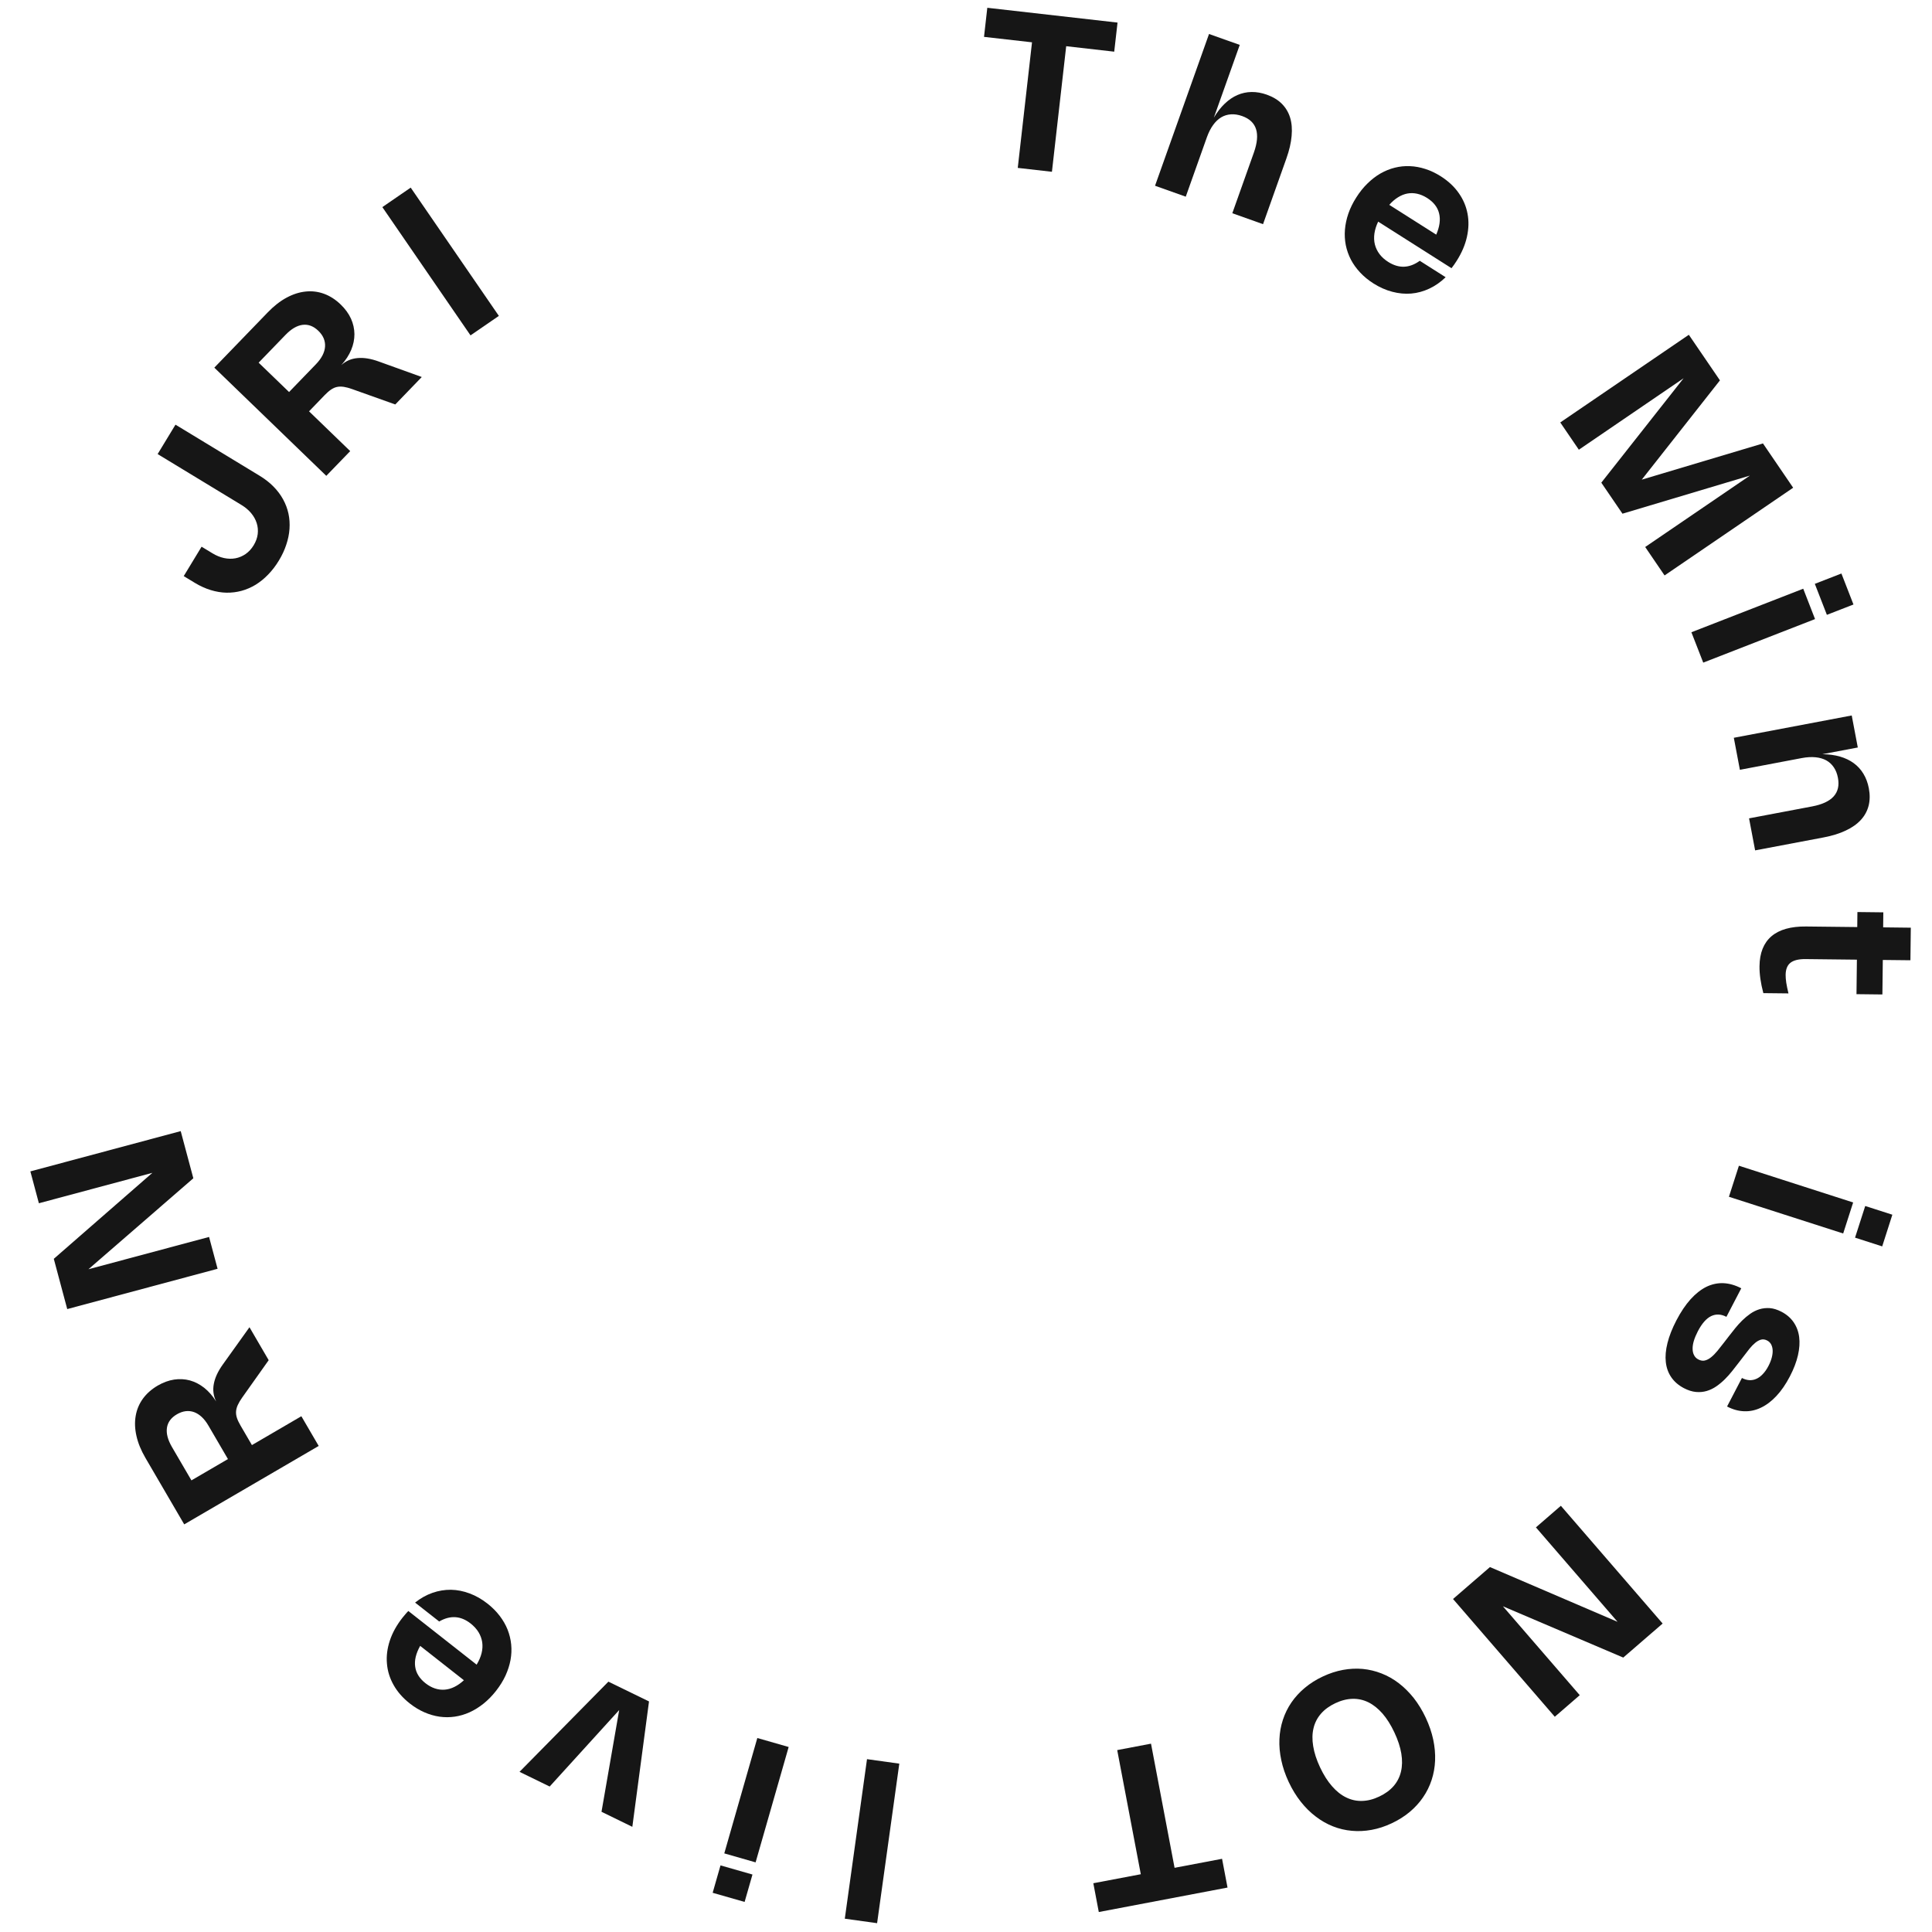
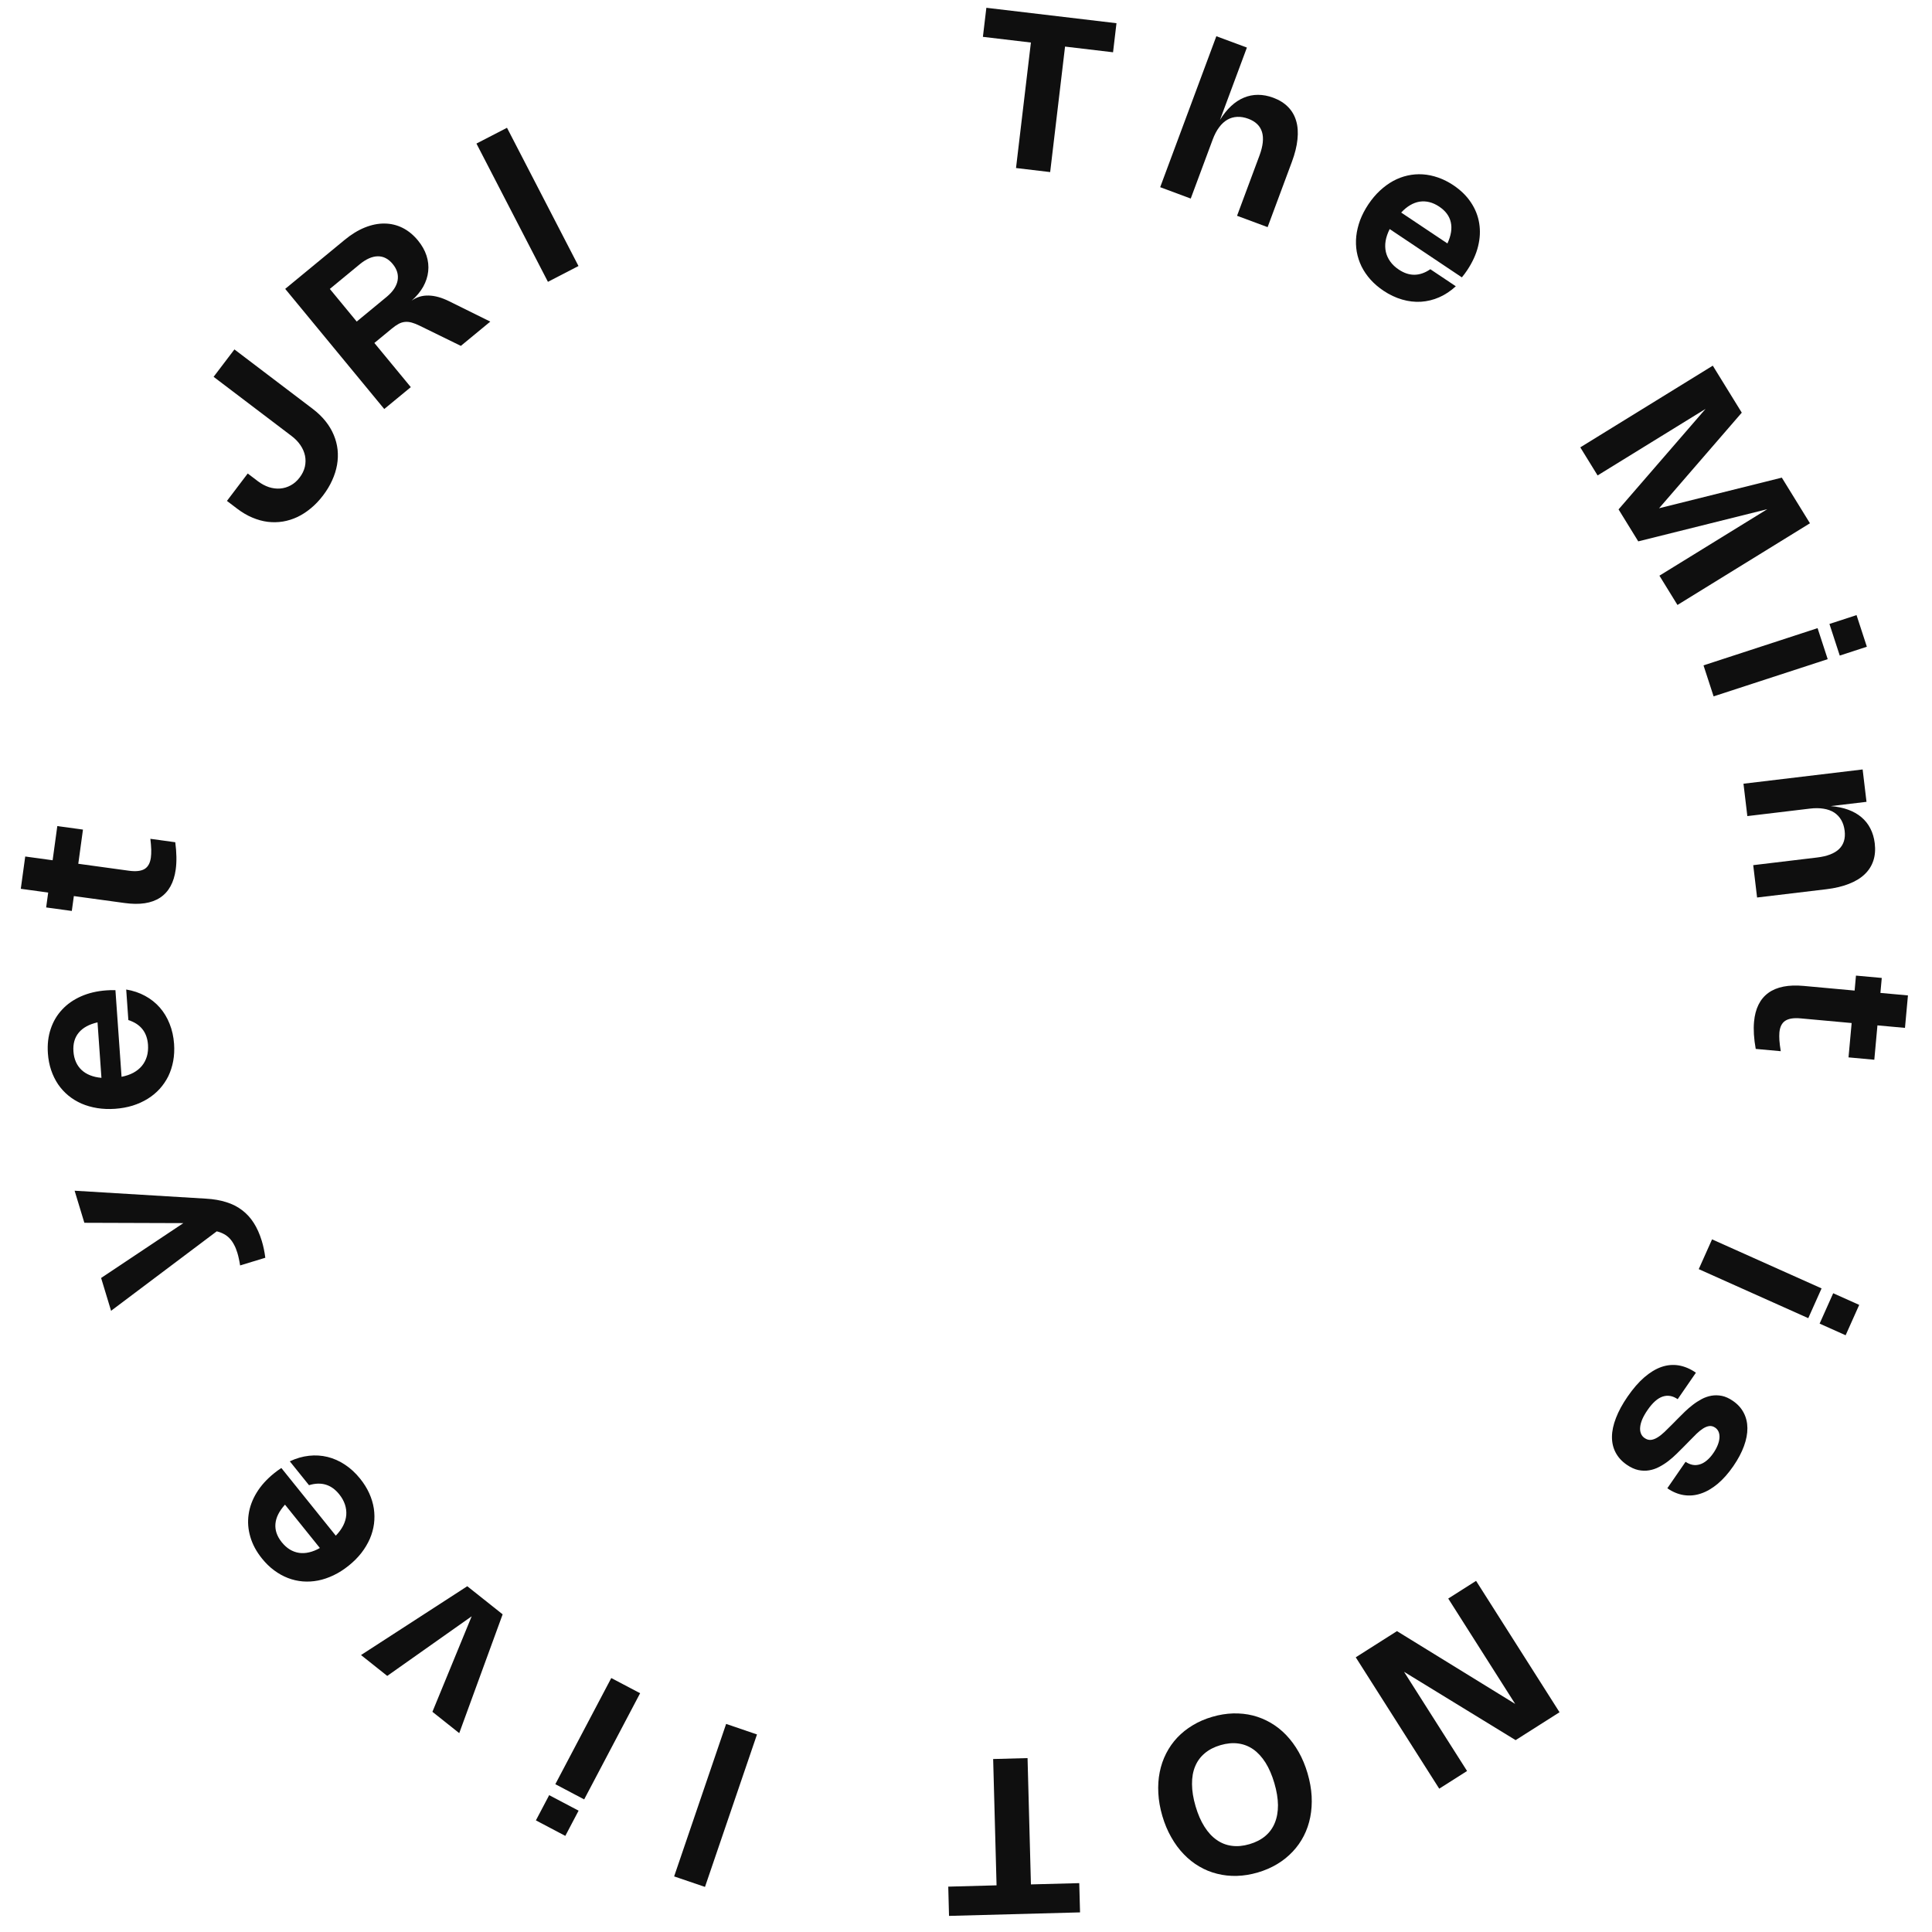
<svg xmlns="http://www.w3.org/2000/svg" width="71" height="71" viewBox="0 0 71 71" fill="none">
-   <path d="M40.947 1.899L39.182 1.698L38.658 6.313L37.402 6.17L37.926 1.555L36.162 1.355L36.283 0.286L41.069 0.83L40.947 1.899Z" fill="#161616" />
-   <path d="M43.576 7.228L42.447 6.826L44.431 1.249L45.56 1.65L44.609 4.322C44.731 4.118 44.865 3.946 45.011 3.807C45.157 3.668 45.312 3.563 45.475 3.492C45.64 3.421 45.812 3.384 45.992 3.381C46.175 3.378 46.362 3.411 46.554 3.479C46.778 3.559 46.961 3.669 47.103 3.81C47.246 3.952 47.349 4.122 47.41 4.32C47.471 4.519 47.49 4.744 47.466 4.997C47.445 5.248 47.381 5.524 47.274 5.824L46.416 8.238L45.287 7.836L46.078 5.611C46.329 4.905 46.186 4.456 45.648 4.265C45.504 4.214 45.367 4.193 45.238 4.202C45.109 4.21 44.989 4.246 44.878 4.312C44.769 4.377 44.669 4.472 44.58 4.596C44.491 4.719 44.415 4.869 44.351 5.048L43.576 7.228Z" fill="#161616" />
-   <path d="M53.127 10.188C52.941 10.367 52.741 10.507 52.526 10.607C52.313 10.707 52.092 10.768 51.862 10.788C51.634 10.807 51.402 10.785 51.167 10.723C50.932 10.662 50.701 10.56 50.475 10.417C50.288 10.298 50.125 10.165 49.986 10.016C49.847 9.868 49.734 9.71 49.645 9.542C49.558 9.373 49.495 9.195 49.457 9.008C49.421 8.822 49.41 8.632 49.426 8.438C49.442 8.244 49.484 8.047 49.552 7.848C49.621 7.649 49.718 7.451 49.843 7.256C49.966 7.061 50.103 6.89 50.253 6.744C50.403 6.596 50.562 6.474 50.73 6.376C50.899 6.28 51.074 6.208 51.256 6.163C51.438 6.117 51.623 6.098 51.811 6.106C52 6.113 52.191 6.148 52.382 6.21C52.574 6.271 52.762 6.361 52.947 6.478C53.222 6.653 53.443 6.858 53.607 7.094C53.773 7.328 53.88 7.581 53.931 7.853C53.983 8.125 53.975 8.408 53.909 8.704C53.844 8.999 53.718 9.294 53.53 9.589C53.502 9.634 53.472 9.679 53.44 9.724C53.41 9.768 53.378 9.812 53.342 9.856L50.647 8.145C50.575 8.296 50.529 8.442 50.509 8.583C50.489 8.724 50.495 8.858 50.526 8.985C50.558 9.111 50.615 9.229 50.696 9.337C50.778 9.446 50.885 9.543 51.017 9.626C51.408 9.874 51.794 9.86 52.176 9.584L53.127 10.188ZM52.781 8.623C52.908 8.328 52.943 8.068 52.886 7.842C52.831 7.616 52.684 7.427 52.447 7.276C52.325 7.199 52.203 7.147 52.081 7.12C51.96 7.093 51.84 7.091 51.722 7.112C51.604 7.134 51.489 7.18 51.376 7.251C51.264 7.32 51.157 7.412 51.055 7.528L52.781 8.623Z" fill="#161616" />
-   <path d="M65.898 17.924L61.172 21.147L60.46 20.102L64.308 17.478L59.625 18.878L58.847 17.738L61.871 13.901L58.022 16.527L57.339 15.525L62.064 12.303L63.207 13.978L60.334 17.627L64.788 16.296L65.898 17.924Z" fill="#161616" />
-   <path d="M67.137 22.595L66.694 21.456L67.671 21.076L68.114 22.215L67.137 22.595ZM62.593 24.351L62.158 23.235L66.268 21.635L66.702 22.751L62.593 24.351Z" fill="#161616" />
-   <path d="M63.94 28.29L63.717 27.113L68.05 26.293L68.273 27.47L66.97 27.716C67.208 27.719 67.424 27.748 67.617 27.803C67.811 27.859 67.98 27.94 68.123 28.045C68.268 28.151 68.387 28.281 68.48 28.436C68.575 28.592 68.641 28.77 68.679 28.97C68.723 29.203 68.72 29.417 68.67 29.611C68.62 29.806 68.525 29.98 68.384 30.133C68.243 30.286 68.058 30.416 67.829 30.523C67.601 30.632 67.331 30.715 67.017 30.775L64.5 31.251L64.277 30.074L66.598 29.635C67.334 29.495 67.649 29.145 67.543 28.585C67.515 28.434 67.464 28.305 67.391 28.198C67.319 28.091 67.227 28.006 67.115 27.943C67.002 27.882 66.87 27.844 66.718 27.829C66.568 27.814 66.399 27.824 66.213 27.859L63.94 28.29Z" fill="#161616" />
-   <path d="M64.802 36.497C64.704 36.126 64.657 35.796 64.661 35.507C64.666 35.022 64.812 34.655 65.099 34.408C65.387 34.162 65.812 34.042 66.373 34.048L68.253 34.069L68.259 33.517L69.211 33.528L69.205 34.08L70.221 34.092L70.207 35.289L69.192 35.278L69.177 36.546L68.225 36.535L68.24 35.267L66.358 35.246C66.104 35.243 65.919 35.288 65.8 35.38C65.683 35.472 65.624 35.62 65.621 35.824C65.62 35.907 65.628 36.003 65.644 36.114C65.661 36.225 65.689 36.356 65.725 36.507L64.802 36.497Z" fill="#161616" />
-   <path d="M68.172 45.483L68.546 44.32L69.543 44.64L69.17 45.804L68.172 45.483ZM63.537 43.981L63.904 42.84L68.102 44.19L67.736 45.33L63.537 43.981Z" fill="#161616" />
-   <path d="M65.777 50.582C65.628 50.869 65.463 51.109 65.283 51.301C65.103 51.494 64.913 51.637 64.714 51.731C64.516 51.826 64.312 51.87 64.102 51.863C63.892 51.857 63.681 51.799 63.469 51.688L64.015 50.64C64.106 50.688 64.196 50.714 64.285 50.72C64.374 50.725 64.46 50.71 64.544 50.672C64.628 50.636 64.707 50.578 64.781 50.498C64.857 50.42 64.926 50.321 64.989 50.2C65.044 50.094 65.085 49.991 65.111 49.892C65.137 49.793 65.148 49.702 65.144 49.62C65.14 49.539 65.121 49.467 65.088 49.404C65.053 49.343 65.005 49.295 64.942 49.263C64.865 49.223 64.79 49.212 64.718 49.231C64.646 49.251 64.574 49.29 64.504 49.348C64.432 49.407 64.361 49.48 64.29 49.568C64.22 49.656 64.148 49.749 64.074 49.848L63.892 50.084C63.819 50.181 63.741 50.281 63.656 50.386C63.572 50.492 63.482 50.593 63.385 50.689C63.289 50.784 63.186 50.87 63.075 50.947C62.965 51.023 62.847 51.08 62.723 51.117C62.598 51.154 62.466 51.167 62.327 51.154C62.187 51.142 62.039 51.095 61.883 51.014C61.687 50.911 61.533 50.779 61.422 50.618C61.31 50.457 61.242 50.271 61.218 50.058C61.194 49.847 61.214 49.613 61.279 49.355C61.343 49.098 61.452 48.821 61.606 48.524C61.769 48.212 61.943 47.953 62.128 47.747C62.313 47.543 62.506 47.391 62.706 47.291C62.908 47.193 63.116 47.148 63.331 47.156C63.548 47.165 63.768 47.228 63.991 47.344L63.445 48.393C63.249 48.29 63.062 48.282 62.884 48.366C62.707 48.452 62.544 48.637 62.395 48.923C62.33 49.049 62.281 49.166 62.248 49.275C62.215 49.386 62.2 49.486 62.203 49.574C62.204 49.664 62.222 49.741 62.258 49.806C62.292 49.872 62.344 49.923 62.413 49.959C62.497 50.002 62.576 50.016 62.652 49.998C62.728 49.98 62.804 49.941 62.88 49.88C62.956 49.82 63.033 49.742 63.112 49.647C63.191 49.551 63.274 49.446 63.361 49.332L63.543 49.096C63.61 49.008 63.683 48.915 63.764 48.816C63.844 48.716 63.931 48.621 64.023 48.529C64.116 48.438 64.216 48.354 64.323 48.279C64.429 48.205 64.542 48.15 64.662 48.113C64.783 48.077 64.91 48.064 65.043 48.073C65.177 48.084 65.319 48.129 65.468 48.206C65.656 48.304 65.805 48.432 65.913 48.589C66.022 48.747 66.091 48.927 66.118 49.131C66.145 49.336 66.13 49.561 66.074 49.805C66.018 50.051 65.919 50.31 65.777 50.582Z" fill="#161616" />
-   <path d="M53.398 58.762L54.755 57.589L59.444 59.601L56.444 56.13L57.361 55.337L61.101 59.664L59.654 60.915L55.231 59.03L58.055 62.297L57.138 63.09L53.398 58.762Z" fill="#161616" />
-   <path d="M52.395 63.125C52.522 63.397 52.614 63.664 52.67 63.928C52.726 64.194 52.749 64.45 52.739 64.698C52.729 64.947 52.686 65.186 52.611 65.415C52.536 65.643 52.431 65.855 52.296 66.051C52.162 66.248 51.998 66.427 51.806 66.588C51.612 66.75 51.392 66.889 51.146 67.004C50.9 67.12 50.654 67.201 50.407 67.246C50.159 67.292 49.916 67.303 49.678 67.281C49.44 67.26 49.21 67.206 48.987 67.118C48.763 67.03 48.552 66.91 48.355 66.758C48.156 66.609 47.973 66.427 47.805 66.215C47.636 66.002 47.488 65.761 47.361 65.491C47.234 65.221 47.143 64.953 47.087 64.687C47.03 64.422 47.007 64.165 47.018 63.915C47.028 63.667 47.071 63.429 47.146 63.2C47.221 62.973 47.325 62.76 47.461 62.562C47.596 62.366 47.76 62.187 47.953 62.026C48.146 61.865 48.365 61.726 48.611 61.611C48.857 61.495 49.105 61.414 49.353 61.368C49.599 61.323 49.841 61.311 50.078 61.332C50.316 61.355 50.546 61.41 50.77 61.498C50.994 61.585 51.205 61.704 51.402 61.855C51.6 62.006 51.783 62.188 51.953 62.4C52.12 62.613 52.268 62.855 52.395 63.125ZM51.243 63.666C51.114 63.39 50.968 63.159 50.808 62.974C50.646 62.789 50.473 62.651 50.288 62.559C50.104 62.469 49.91 62.426 49.706 62.431C49.501 62.436 49.289 62.489 49.072 62.592C48.855 62.694 48.68 62.822 48.546 62.976C48.411 63.131 48.319 63.308 48.272 63.507C48.223 63.708 48.219 63.929 48.259 64.171C48.298 64.414 48.382 64.673 48.512 64.95C48.642 65.226 48.788 65.457 48.95 65.641C49.111 65.826 49.283 65.964 49.469 66.054C49.653 66.145 49.848 66.189 50.053 66.183C50.257 66.179 50.468 66.126 50.685 66.023C50.902 65.921 51.078 65.793 51.214 65.638C51.347 65.484 51.438 65.307 51.485 65.106C51.533 64.907 51.537 64.686 51.498 64.444C51.458 64.202 51.373 63.942 51.243 63.666Z" fill="#161616" />
-   <path d="M40.179 69.208L41.924 68.877L41.057 64.315L42.299 64.079L43.165 68.641L44.91 68.31L45.111 69.367L40.38 70.266L40.179 69.208Z" fill="#161616" />
-   <path d="M31.862 64.648L33.049 64.813L32.233 70.676L31.046 70.511L31.862 64.648Z" fill="#161616" />
-   <path d="M26.478 68.552L27.653 68.888L27.364 69.895L26.19 69.559L26.478 68.552ZM27.831 63.871L28.983 64.201L27.768 68.441L26.617 68.111L27.831 63.871Z" fill="#161616" />
-   <path d="M19.092 65.114L22.358 61.8L23.851 62.527L23.238 67.135L22.105 66.582L22.755 62.843L20.2 65.654L19.092 65.114Z" fill="#161616" />
-   <path d="M15.254 58.894C15.456 58.734 15.669 58.614 15.893 58.536C16.116 58.458 16.342 58.421 16.572 58.423C16.802 58.427 17.03 58.472 17.258 58.558C17.485 58.642 17.704 58.766 17.915 58.932C18.089 59.069 18.238 59.218 18.362 59.38C18.485 59.541 18.582 59.709 18.653 59.886C18.723 60.063 18.767 60.246 18.786 60.435C18.804 60.624 18.796 60.814 18.761 61.005C18.725 61.198 18.663 61.389 18.576 61.58C18.487 61.771 18.371 61.958 18.227 62.141C18.085 62.322 17.932 62.478 17.768 62.609C17.603 62.74 17.433 62.846 17.256 62.926C17.079 63.006 16.897 63.059 16.712 63.086C16.526 63.113 16.34 63.113 16.153 63.087C15.966 63.06 15.78 63.007 15.596 62.926C15.411 62.846 15.233 62.738 15.061 62.603C14.804 62.401 14.606 62.175 14.465 61.924C14.324 61.674 14.242 61.411 14.22 61.136C14.195 60.861 14.231 60.579 14.326 60.291C14.421 60.004 14.576 59.724 14.792 59.449C14.825 59.407 14.86 59.365 14.896 59.324C14.93 59.283 14.966 59.242 15.006 59.203L17.516 61.175C17.603 61.032 17.663 60.892 17.698 60.753C17.732 60.615 17.739 60.481 17.721 60.351C17.701 60.222 17.657 60.1 17.587 59.984C17.516 59.867 17.419 59.761 17.297 59.664C16.933 59.378 16.547 59.353 16.14 59.589L15.254 58.894ZM15.441 60.485C15.284 60.766 15.224 61.022 15.258 61.252C15.29 61.483 15.417 61.685 15.638 61.859C15.752 61.948 15.867 62.011 15.986 62.05C16.105 62.089 16.224 62.104 16.343 62.094C16.463 62.085 16.582 62.051 16.701 61.992C16.82 61.934 16.935 61.852 17.048 61.748L15.441 60.485Z" fill="#161616" />
-   <path d="M11.712 53.138L6.77 56.02L5.344 53.576C5.182 53.298 5.072 53.029 5.014 52.768C4.955 52.506 4.946 52.26 4.987 52.031C5.026 51.802 5.114 51.592 5.25 51.403C5.387 51.214 5.569 51.053 5.797 50.919C5.997 50.803 6.197 50.73 6.398 50.699C6.598 50.669 6.792 50.679 6.979 50.73C7.164 50.781 7.34 50.872 7.506 51.002C7.669 51.132 7.815 51.299 7.944 51.504C7.843 51.299 7.814 51.083 7.858 50.857C7.9 50.63 8.011 50.391 8.191 50.141L9.168 48.775L9.874 49.986L8.902 51.357C8.831 51.457 8.777 51.548 8.74 51.63C8.702 51.712 8.68 51.793 8.675 51.871C8.67 51.95 8.681 52.031 8.709 52.113C8.736 52.194 8.78 52.286 8.84 52.389L9.258 53.106L11.075 52.046L11.712 53.138ZM7.661 52.393C7.586 52.264 7.504 52.157 7.415 52.074C7.325 51.99 7.231 51.931 7.133 51.895C7.033 51.859 6.931 51.848 6.825 51.86C6.718 51.873 6.611 51.911 6.502 51.974C6.288 52.099 6.166 52.264 6.135 52.471C6.104 52.677 6.166 52.913 6.32 53.178L7.035 54.403L8.377 53.62L7.661 52.393Z" fill="#161616" />
-   <path d="M6.641 41.568L7.105 43.301L3.251 46.644L7.683 45.457L7.996 46.627L2.471 48.108L1.977 46.261L5.6 43.101L1.429 44.219L1.116 43.048L6.641 41.568Z" fill="#161616" />
-   <path d="M6.752 21.172L7.408 20.091L7.807 20.333C7.947 20.418 8.089 20.477 8.234 20.508C8.379 20.539 8.519 20.542 8.652 20.517C8.786 20.492 8.91 20.439 9.026 20.36C9.141 20.28 9.24 20.173 9.322 20.039C9.404 19.903 9.454 19.766 9.471 19.627C9.487 19.487 9.475 19.352 9.433 19.222C9.392 19.093 9.324 18.971 9.229 18.857C9.133 18.743 9.015 18.643 8.873 18.557L5.793 16.687L6.449 15.606L9.543 17.485C9.739 17.604 9.909 17.736 10.052 17.883C10.196 18.029 10.313 18.186 10.404 18.352C10.495 18.518 10.561 18.692 10.601 18.876C10.64 19.058 10.652 19.245 10.639 19.437C10.626 19.629 10.586 19.822 10.52 20.018C10.456 20.214 10.365 20.409 10.247 20.603C10.13 20.796 9.999 20.966 9.854 21.115C9.711 21.264 9.557 21.388 9.394 21.489C9.23 21.588 9.059 21.662 8.879 21.712C8.698 21.761 8.512 21.784 8.322 21.781C8.133 21.777 7.94 21.745 7.744 21.685C7.548 21.625 7.352 21.536 7.156 21.417L6.752 21.172Z" fill="#161616" />
-   <path d="M11.991 17.487L7.876 13.511L9.843 11.476C10.066 11.245 10.295 11.066 10.531 10.939C10.767 10.812 11.001 10.737 11.233 10.714C11.464 10.689 11.69 10.717 11.909 10.797C12.128 10.877 12.333 11.009 12.522 11.192C12.688 11.352 12.813 11.525 12.898 11.71C12.981 11.895 13.023 12.084 13.025 12.278C13.026 12.471 12.987 12.664 12.906 12.859C12.825 13.052 12.704 13.238 12.542 13.417C12.712 13.264 12.912 13.178 13.142 13.159C13.371 13.138 13.631 13.18 13.921 13.286L15.5 13.855L14.526 14.864L12.944 14.3C12.828 14.258 12.726 14.231 12.637 14.217C12.547 14.203 12.463 14.204 12.386 14.22C12.309 14.236 12.235 14.269 12.163 14.319C12.092 14.367 12.016 14.434 11.933 14.519L11.357 15.116L12.87 16.578L11.991 17.487ZM11.61 13.386C11.713 13.279 11.794 13.171 11.85 13.062C11.906 12.953 11.938 12.846 11.945 12.742C11.953 12.637 11.936 12.535 11.896 12.436C11.855 12.337 11.789 12.244 11.699 12.157C11.521 11.985 11.328 11.912 11.121 11.938C10.914 11.964 10.704 12.087 10.491 12.308L9.505 13.328L10.623 14.407L11.61 13.386Z" fill="#161616" />
-   <path d="M18.333 11.609L17.291 12.325L14.051 7.611L15.093 6.895L18.333 11.609Z" fill="#161616" />
+   <path d="M40.904 1.921L39.14 1.712L38.593 6.324L37.338 6.175L37.885 1.563L36.121 1.354L36.248 0.286L41.03 0.853L40.904 1.921Z" fill="#0F0F0F" />
+   <path d="M43.759 7.297L42.636 6.879L44.7 1.331L45.823 1.748L44.834 4.406C44.959 4.204 45.096 4.034 45.243 3.897C45.391 3.76 45.547 3.657 45.712 3.589C45.877 3.52 46.05 3.485 46.231 3.485C46.413 3.485 46.6 3.52 46.791 3.591C47.014 3.674 47.195 3.787 47.335 3.93C47.477 4.074 47.576 4.245 47.634 4.445C47.693 4.644 47.708 4.87 47.681 5.122C47.656 5.373 47.588 5.647 47.477 5.946L46.584 8.347L45.461 7.93L46.285 5.716C46.546 5.014 46.409 4.563 45.874 4.364C45.73 4.311 45.594 4.288 45.465 4.295C45.336 4.301 45.215 4.336 45.103 4.4C44.993 4.464 44.892 4.557 44.801 4.68C44.71 4.801 44.632 4.951 44.566 5.128L43.759 7.297Z" fill="#0F0F0F" />
+   <path d="M53.5 10.52C53.311 10.695 53.107 10.83 52.89 10.925C52.674 11.02 52.451 11.074 52.222 11.089C51.993 11.103 51.761 11.076 51.528 11.008C51.295 10.941 51.067 10.834 50.844 10.685C50.66 10.562 50.5 10.424 50.364 10.273C50.229 10.121 50.12 9.961 50.035 9.79C49.952 9.619 49.894 9.44 49.86 9.252C49.828 9.065 49.822 8.875 49.842 8.682C49.863 8.488 49.91 8.292 49.982 8.095C50.057 7.897 50.158 7.702 50.287 7.509C50.415 7.318 50.556 7.15 50.709 7.008C50.864 6.864 51.026 6.745 51.195 6.652C51.366 6.559 51.543 6.492 51.727 6.451C51.91 6.41 52.095 6.395 52.283 6.407C52.472 6.419 52.661 6.459 52.851 6.525C53.041 6.591 53.227 6.685 53.409 6.806C53.681 6.988 53.896 7.198 54.055 7.438C54.215 7.676 54.316 7.932 54.36 8.205C54.405 8.478 54.391 8.761 54.318 9.055C54.246 9.348 54.112 9.64 53.918 9.931C53.888 9.975 53.857 10.019 53.825 10.063C53.794 10.107 53.76 10.15 53.723 10.193L51.07 8.418C50.995 8.567 50.945 8.712 50.921 8.853C50.898 8.993 50.901 9.127 50.929 9.255C50.958 9.382 51.012 9.5 51.091 9.611C51.17 9.722 51.275 9.821 51.405 9.907C51.789 10.165 52.176 10.16 52.564 9.894L53.5 10.52ZM53.192 8.947C53.327 8.655 53.368 8.396 53.316 8.168C53.266 7.941 53.124 7.749 52.89 7.593C52.77 7.513 52.65 7.458 52.529 7.428C52.408 7.398 52.288 7.393 52.169 7.411C52.051 7.43 51.935 7.473 51.82 7.541C51.707 7.608 51.598 7.698 51.493 7.811L53.192 8.947Z" fill="#0F0F0F" />
+   <path d="M66.515 19.23L61.646 22.232L60.983 21.156L64.948 18.712L60.205 19.895L59.481 18.72L62.678 15.027L58.711 17.472L58.075 16.44L62.944 13.438L64.009 15.165L60.97 18.678L65.481 17.553L66.515 19.23Z" fill="#0F0F0F" />
+   <path d="M67.61 24.092L67.231 22.93L68.227 22.605L68.606 23.767L67.61 24.092ZM62.974 25.591L62.603 24.452L66.795 23.084L67.167 24.224L62.974 25.591Z" fill="#0F0F0F" />
+   <path d="M64.214 29.991L64.072 28.801L68.451 28.277L68.593 29.467L67.276 29.624C67.513 29.643 67.727 29.686 67.916 29.755C68.106 29.824 68.269 29.916 68.405 30.031C68.542 30.146 68.652 30.284 68.734 30.445C68.818 30.607 68.872 30.789 68.896 30.991C68.924 31.227 68.907 31.44 68.844 31.63C68.781 31.822 68.674 31.989 68.523 32.132C68.373 32.275 68.179 32.392 67.943 32.483C67.708 32.576 67.433 32.641 67.116 32.679L64.572 32.983L64.43 31.794L66.775 31.513C67.519 31.424 67.857 31.096 67.79 30.53C67.771 30.377 67.729 30.245 67.664 30.134C67.599 30.022 67.513 29.931 67.405 29.86C67.298 29.791 67.168 29.744 67.018 29.72C66.868 29.695 66.7 29.693 66.512 29.716L64.214 29.991Z" fill="#0F0F0F" />
+   <path d="M64.522 38.547C64.454 38.17 64.434 37.838 64.46 37.55C64.504 37.066 64.679 36.713 64.985 36.489C65.292 36.266 65.725 36.181 66.284 36.232L68.156 36.403L68.206 35.853L69.154 35.939L69.104 36.489L70.116 36.581L70.007 37.774L68.995 37.682L68.88 38.945L67.932 38.858L68.047 37.596L66.173 37.425C65.92 37.402 65.732 37.431 65.606 37.514C65.482 37.596 65.411 37.739 65.392 37.942C65.385 38.024 65.385 38.121 65.392 38.233C65.4 38.345 65.417 38.478 65.442 38.631L64.522 38.547Z" fill="#0F0F0F" />
+   <path d="M66.87 48.642L67.369 47.526L68.325 47.954L67.826 49.07L66.87 48.642ZM62.428 46.64L62.917 45.546L66.942 47.348L66.453 48.442L62.428 46.64Z" fill="#0F0F0F" />
+   <path d="M63.7 53.878C63.516 54.145 63.324 54.362 63.122 54.531C62.919 54.7 62.713 54.819 62.504 54.888C62.296 54.958 62.088 54.976 61.88 54.944C61.672 54.912 61.47 54.828 61.273 54.693L61.944 53.72C62.029 53.778 62.114 53.815 62.202 53.832C62.289 53.848 62.377 53.843 62.465 53.816C62.552 53.791 62.638 53.743 62.722 53.673C62.806 53.604 62.887 53.514 62.964 53.402C63.032 53.303 63.085 53.206 63.123 53.111C63.161 53.016 63.183 52.928 63.189 52.846C63.195 52.764 63.186 52.69 63.16 52.624C63.134 52.559 63.091 52.506 63.033 52.466C62.962 52.417 62.889 52.398 62.814 52.407C62.74 52.418 62.664 52.448 62.587 52.497C62.509 52.547 62.429 52.611 62.348 52.689C62.268 52.768 62.185 52.852 62.099 52.94L61.89 53.153C61.806 53.239 61.716 53.329 61.619 53.423C61.523 53.518 61.42 53.608 61.313 53.691C61.206 53.774 61.093 53.846 60.974 53.908C60.855 53.971 60.731 54.013 60.603 54.034C60.474 54.056 60.342 54.052 60.205 54.023C60.068 53.993 59.928 53.929 59.783 53.829C59.6 53.703 59.464 53.553 59.373 53.379C59.282 53.206 59.237 53.013 59.239 52.799C59.241 52.586 59.29 52.356 59.387 52.108C59.481 51.861 59.623 51.599 59.813 51.324C60.013 51.034 60.217 50.798 60.426 50.617C60.635 50.437 60.844 50.309 61.056 50.235C61.268 50.162 61.48 50.143 61.693 50.178C61.906 50.214 62.117 50.303 62.324 50.446L61.654 51.419C61.472 51.294 61.287 51.262 61.1 51.324C60.914 51.387 60.73 51.551 60.547 51.817C60.466 51.934 60.403 52.044 60.357 52.148C60.312 52.254 60.285 52.352 60.276 52.439C60.266 52.528 60.275 52.607 60.302 52.676C60.328 52.746 60.373 52.803 60.437 52.847C60.515 52.901 60.593 52.923 60.67 52.915C60.748 52.907 60.828 52.877 60.911 52.826C60.994 52.776 61.08 52.708 61.17 52.623C61.259 52.537 61.355 52.443 61.456 52.341L61.665 52.129C61.742 52.05 61.826 51.967 61.918 51.878C62.01 51.789 62.108 51.705 62.211 51.626C62.314 51.546 62.424 51.476 62.539 51.414C62.653 51.354 62.772 51.313 62.896 51.291C63.02 51.27 63.148 51.272 63.279 51.298C63.411 51.325 63.546 51.387 63.684 51.482C63.859 51.602 63.991 51.747 64.079 51.917C64.168 52.087 64.214 52.274 64.216 52.48C64.218 52.687 64.176 52.908 64.09 53.143C64.004 53.38 63.874 53.625 63.7 53.878Z" fill="#0F0F0F" />
+   <path d="M49.823 60.905L51.338 59.943L55.682 62.618L53.222 58.746L54.245 58.096L57.312 62.924L55.698 63.949L51.598 61.438L53.914 65.083L52.891 65.733L49.823 60.905Z" fill="#0F0F0F" />
+   <path d="M48.053 65.171C48.137 65.459 48.187 65.738 48.202 66.007C48.216 66.278 48.199 66.535 48.151 66.779C48.103 67.023 48.024 67.253 47.915 67.467C47.805 67.681 47.669 67.874 47.505 68.047C47.342 68.221 47.153 68.373 46.938 68.503C46.722 68.633 46.484 68.736 46.223 68.813C45.962 68.889 45.706 68.931 45.455 68.938C45.203 68.945 44.961 68.919 44.73 68.86C44.498 68.803 44.279 68.714 44.072 68.592C43.864 68.471 43.674 68.32 43.502 68.14C43.329 67.962 43.176 67.754 43.043 67.518C42.908 67.282 42.799 67.021 42.715 66.735C42.631 66.448 42.582 66.169 42.568 65.898C42.553 65.628 42.57 65.37 42.619 65.125C42.667 64.882 42.746 64.653 42.855 64.439C42.964 64.225 43.1 64.031 43.264 63.856C43.428 63.683 43.617 63.532 43.834 63.402C44.048 63.272 44.286 63.169 44.547 63.093C44.808 63.016 45.065 62.975 45.317 62.967C45.568 62.961 45.809 62.986 46.04 63.043C46.271 63.102 46.49 63.192 46.698 63.313C46.906 63.434 47.096 63.584 47.267 63.763C47.44 63.944 47.593 64.151 47.727 64.387C47.861 64.623 47.969 64.885 48.053 65.171ZM46.832 65.529C46.746 65.236 46.638 64.986 46.508 64.778C46.376 64.57 46.227 64.407 46.058 64.288C45.891 64.171 45.705 64.099 45.503 64.072C45.299 64.045 45.082 64.066 44.852 64.133C44.622 64.201 44.429 64.3 44.273 64.432C44.116 64.564 43.998 64.725 43.92 64.915C43.841 65.106 43.803 65.324 43.806 65.569C43.807 65.815 43.85 66.084 43.936 66.377C44.022 66.67 44.13 66.92 44.262 67.128C44.392 67.335 44.542 67.498 44.711 67.615C44.879 67.734 45.065 67.807 45.269 67.833C45.471 67.86 45.688 67.84 45.918 67.772C46.148 67.705 46.342 67.605 46.499 67.473C46.655 67.341 46.772 67.18 46.849 66.989C46.927 66.799 46.966 66.582 46.965 66.336C46.962 66.091 46.918 65.822 46.832 65.529Z" fill="#0F0F0F" />
+   <path d="M34.848 69.333L36.623 69.285L36.498 64.643L37.762 64.609L37.886 69.251L39.662 69.204L39.691 70.279L34.876 70.408L34.848 69.333Z" fill="#0F0F0F" />
+   <path d="M26.685 63.353L27.819 63.74L25.908 69.343L24.774 68.957L26.685 63.353Z" fill="#0F0F0F" />
+   <path d="M20.182 65.971L21.263 66.541L20.775 67.468L19.694 66.898L20.182 65.971ZM22.464 61.667L23.524 62.225L21.468 66.127L20.408 65.568L22.464 61.667Z" fill="#0F0F0F" />
+   <path d="M13.267 60.822L17.172 58.293L18.472 59.326L16.877 63.692L15.891 62.908L17.334 59.398L14.231 61.589L13.267 60.822Z" fill="#0F0F0F" />
+   <path d="M10.65 53.703C10.883 53.593 11.117 53.525 11.354 53.499C11.588 53.473 11.817 53.487 12.04 53.542C12.263 53.597 12.475 53.692 12.678 53.827C12.881 53.96 13.066 54.131 13.234 54.34C13.373 54.512 13.484 54.691 13.569 54.877C13.652 55.061 13.709 55.248 13.738 55.436C13.766 55.624 13.768 55.812 13.744 56.001C13.719 56.189 13.668 56.372 13.591 56.551C13.512 56.73 13.409 56.903 13.281 57.069C13.151 57.235 12.996 57.391 12.815 57.536C12.636 57.681 12.451 57.798 12.262 57.889C12.072 57.98 11.882 58.045 11.692 58.083C11.501 58.12 11.312 58.131 11.125 58.116C10.938 58.1 10.757 58.059 10.581 57.991C10.405 57.923 10.235 57.829 10.074 57.709C9.912 57.589 9.763 57.444 9.626 57.273C9.421 57.019 9.279 56.754 9.199 56.477C9.118 56.202 9.097 55.928 9.137 55.654C9.175 55.38 9.273 55.114 9.431 54.855C9.588 54.597 9.803 54.359 10.075 54.14C10.117 54.106 10.159 54.074 10.204 54.041C10.246 54.009 10.291 53.978 10.339 53.948L12.34 56.435C12.456 56.316 12.547 56.192 12.612 56.065C12.676 55.938 12.714 55.809 12.725 55.679C12.735 55.549 12.719 55.42 12.677 55.291C12.634 55.161 12.564 55.035 12.466 54.914C12.176 54.553 11.806 54.442 11.356 54.58L10.65 53.703ZM10.473 55.295C10.258 55.534 10.141 55.769 10.122 56.001C10.102 56.233 10.18 56.459 10.356 56.678C10.447 56.79 10.545 56.879 10.652 56.944C10.759 57.008 10.871 57.049 10.99 57.067C11.108 57.084 11.232 57.078 11.362 57.047C11.49 57.018 11.621 56.965 11.755 56.888L10.473 55.295Z" fill="#0F0F0F" />
+   <path d="M2.742 43.758L7.569 44.05C7.848 44.066 8.097 44.109 8.317 44.179C8.537 44.247 8.73 44.345 8.897 44.473C9.065 44.6 9.208 44.757 9.327 44.944C9.446 45.131 9.544 45.35 9.62 45.601C9.679 45.795 9.722 46.002 9.75 46.222L8.824 46.504C8.81 46.412 8.794 46.328 8.777 46.252C8.761 46.176 8.743 46.106 8.723 46.041C8.689 45.927 8.648 45.827 8.6 45.74C8.554 45.652 8.5 45.576 8.439 45.511C8.377 45.446 8.307 45.392 8.229 45.351C8.151 45.308 8.063 45.274 7.965 45.251L4.082 48.171L3.716 46.965L6.738 44.949L3.1 44.937L2.742 43.758Z" fill="#0F0F0F" />
+   <path d="M4.638 36.364C4.892 36.406 5.123 36.484 5.332 36.598C5.539 36.71 5.719 36.852 5.871 37.025C6.022 37.197 6.143 37.397 6.232 37.623C6.323 37.848 6.378 38.094 6.397 38.361C6.412 38.582 6.402 38.792 6.365 38.993C6.328 39.192 6.268 39.377 6.186 39.549C6.101 39.719 5.995 39.875 5.868 40.016C5.74 40.156 5.593 40.278 5.428 40.38C5.262 40.483 5.078 40.566 4.878 40.63C4.677 40.692 4.46 40.731 4.229 40.748C3.999 40.764 3.78 40.755 3.574 40.722C3.365 40.688 3.172 40.633 2.994 40.556C2.817 40.477 2.655 40.379 2.51 40.259C2.366 40.14 2.24 40.002 2.134 39.847C2.029 39.69 1.943 39.516 1.879 39.325C1.815 39.135 1.775 38.93 1.76 38.712C1.737 38.386 1.771 38.087 1.863 37.815C1.953 37.542 2.093 37.305 2.282 37.103C2.469 36.9 2.702 36.738 2.979 36.615C3.255 36.493 3.568 36.419 3.916 36.395C3.969 36.391 4.023 36.389 4.078 36.387C4.131 36.385 4.186 36.385 4.242 36.388L4.467 39.572C4.63 39.54 4.775 39.491 4.902 39.423C5.026 39.355 5.131 39.271 5.215 39.17C5.297 39.07 5.358 38.954 5.397 38.825C5.436 38.694 5.449 38.55 5.439 38.395C5.406 37.933 5.165 37.631 4.717 37.487L4.638 36.364ZM3.584 37.571C3.271 37.644 3.041 37.77 2.893 37.951C2.744 38.13 2.679 38.359 2.699 38.64C2.709 38.784 2.74 38.912 2.79 39.026C2.841 39.141 2.91 39.239 2.998 39.321C3.085 39.403 3.19 39.468 3.314 39.517C3.437 39.566 3.574 39.597 3.728 39.61L3.584 37.571Z" fill="#0F0F0F" />
+   <path d="M6.441 30.952C6.491 31.332 6.497 31.665 6.458 31.951C6.392 32.432 6.201 32.778 5.886 32.987C5.569 33.196 5.133 33.262 4.577 33.185L2.714 32.93L2.639 33.477L1.696 33.348L1.771 32.801L0.764 32.663L0.927 31.476L1.934 31.614L2.106 30.358L3.049 30.487L2.877 31.743L4.741 31.999C4.992 32.033 5.182 32.012 5.311 31.936C5.439 31.859 5.516 31.72 5.544 31.517C5.555 31.436 5.56 31.338 5.558 31.227C5.554 31.114 5.544 30.981 5.526 30.826L6.441 30.952Z" fill="#0F0F0F" />
+   <path d="M8.34 18.408L9.104 17.401L9.475 17.683C9.606 17.782 9.742 17.855 9.882 17.902C10.024 17.947 10.162 17.964 10.297 17.953C10.433 17.942 10.562 17.903 10.685 17.836C10.808 17.769 10.918 17.673 11.013 17.547C11.109 17.421 11.172 17.29 11.204 17.153C11.235 17.015 11.236 16.88 11.209 16.747C11.181 16.614 11.126 16.486 11.043 16.363C10.96 16.239 10.852 16.127 10.721 16.027L7.85 13.848L8.615 12.841L11.498 15.03C11.68 15.169 11.835 15.319 11.963 15.479C12.091 15.639 12.191 15.807 12.264 15.982C12.338 16.156 12.385 16.337 12.406 16.523C12.425 16.709 12.419 16.896 12.386 17.085C12.352 17.275 12.293 17.463 12.207 17.651C12.123 17.839 12.012 18.024 11.875 18.204C11.739 18.384 11.591 18.54 11.431 18.673C11.273 18.806 11.107 18.914 10.934 18.997C10.761 19.078 10.583 19.135 10.399 19.166C10.214 19.196 10.027 19.2 9.838 19.177C9.65 19.153 9.462 19.101 9.273 19.021C9.084 18.942 8.898 18.832 8.716 18.694L8.34 18.408Z" fill="#0F0F0F" />
+   <path d="M14.121 15.031L10.481 10.616L12.665 8.816C12.913 8.611 13.161 8.46 13.409 8.36C13.659 8.26 13.899 8.212 14.132 8.215C14.365 8.217 14.586 8.27 14.795 8.374C15.003 8.479 15.192 8.633 15.36 8.837C15.506 9.015 15.611 9.2 15.674 9.394C15.736 9.586 15.757 9.779 15.736 9.972C15.716 10.164 15.655 10.351 15.553 10.536C15.451 10.718 15.309 10.889 15.128 11.049C15.314 10.916 15.523 10.854 15.753 10.861C15.984 10.866 16.237 10.937 16.512 11.074L18.018 11.819L16.936 12.711L15.427 11.972C15.317 11.917 15.218 11.879 15.132 11.855C15.044 11.831 14.961 11.822 14.883 11.83C14.804 11.837 14.726 11.861 14.65 11.902C14.574 11.943 14.49 12 14.399 12.076L13.758 12.604L15.097 14.227L14.121 15.031ZM14.205 10.913C14.32 10.818 14.412 10.72 14.48 10.619C14.548 10.516 14.592 10.414 14.611 10.312C14.63 10.207 14.626 10.104 14.597 10.002C14.567 9.899 14.512 9.799 14.432 9.702C14.275 9.511 14.091 9.416 13.883 9.419C13.674 9.422 13.451 9.521 13.215 9.716L12.121 10.618L13.109 11.817L14.205 10.913Z" fill="#0F0F0F" />
+   <path d="M21.259 9.776L20.136 10.357L17.509 5.276L18.632 4.696L21.259 9.776Z" fill="#0F0F0F" />
</svg>
